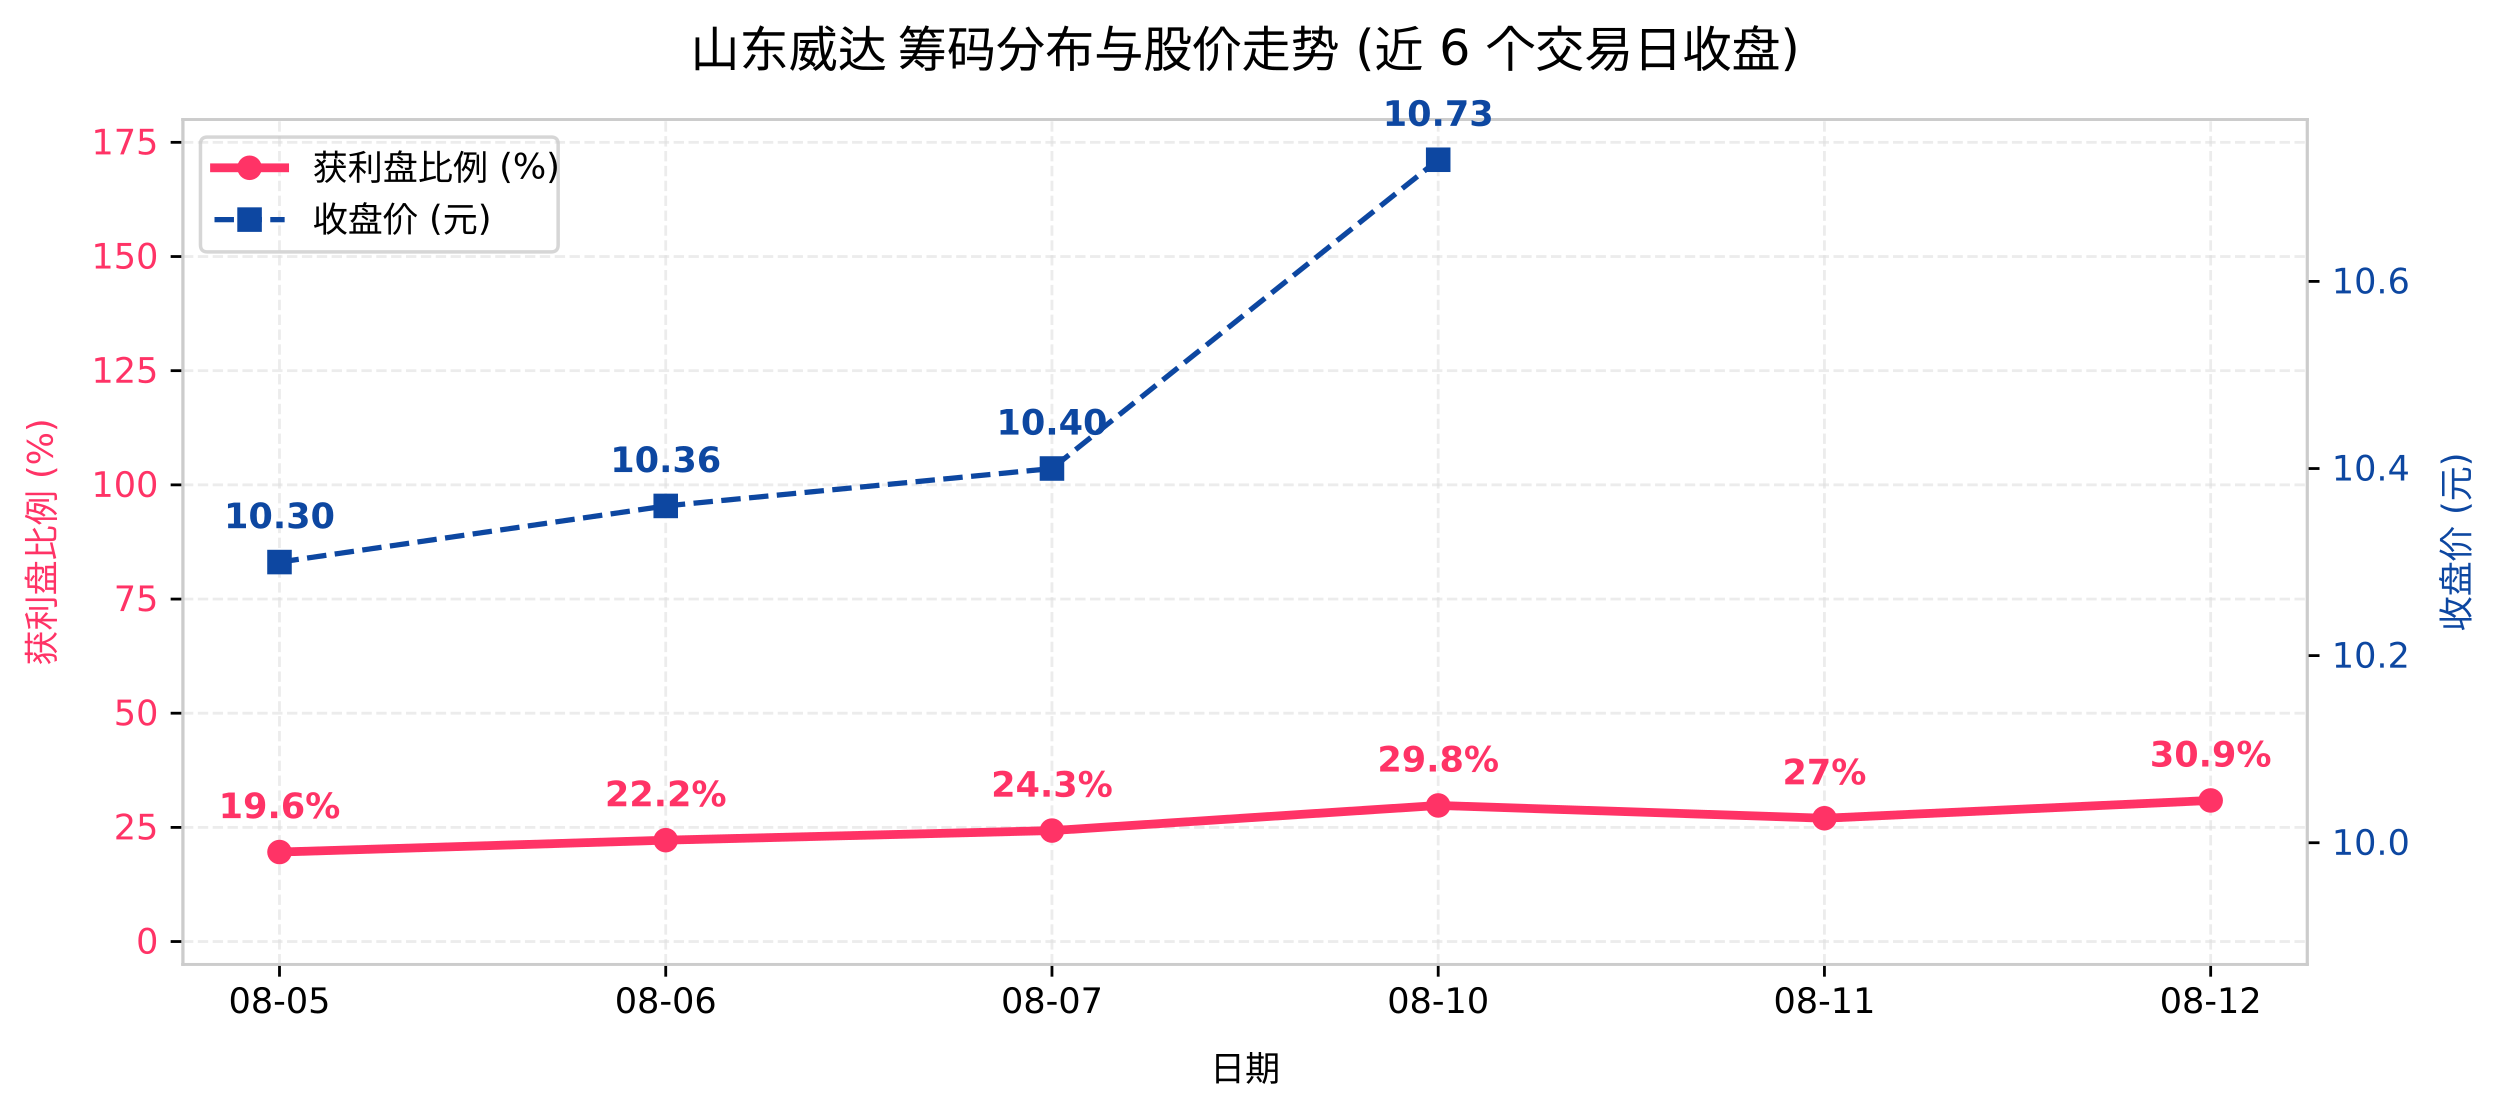
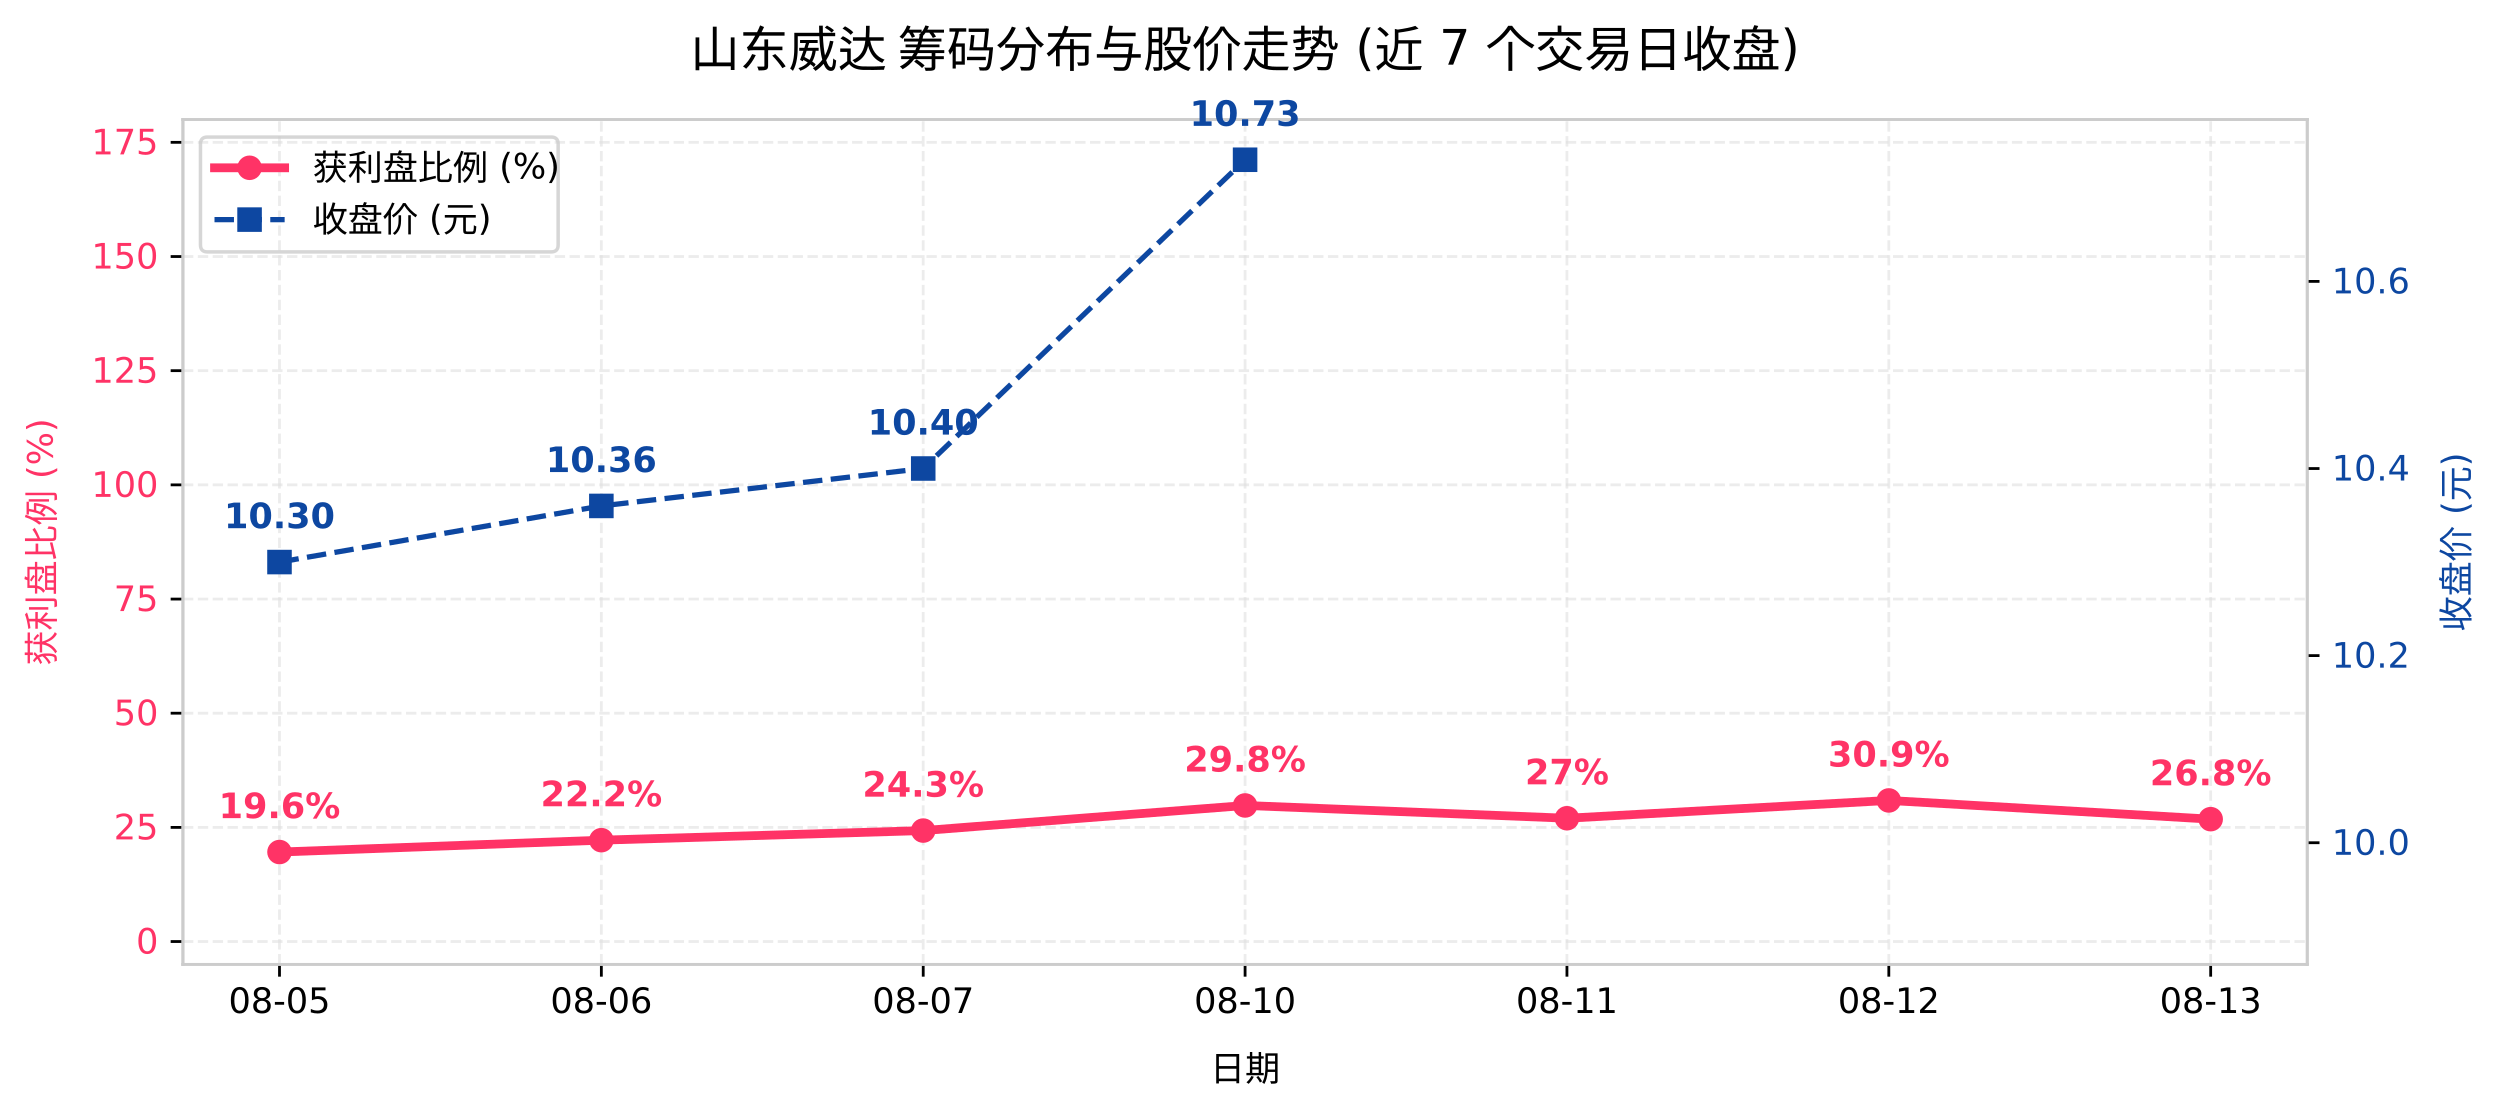
<svg xmlns="http://www.w3.org/2000/svg" xmlns:xlink="http://www.w3.org/1999/xlink" width="712.848pt" height="317.114pt" viewBox="0 0 712.848 317.114" version="1.1">
  <defs>
    <style type="text/css">*{stroke-linejoin: round; stroke-linecap: butt}</style>
  </defs>
  <g id="figure_1">
    <g id="patch_1">
      <path d="M 0 317.114  L 712.848 317.114  L 712.848 0  L 0 0  L 0 317.114  z " style="fill: none" />
    </g>
    <g id="axes_1">
      <g id="patch_2">
        <path d="M 52.163 274.983  L 657.883 274.983  L 657.883 34.08  L 52.163 34.08  L 52.163 274.983  z " style="fill: none" />
      </g>
      <g id="matplotlib.axis_1">
        <g id="xtick_1">
          <g id="line2d_1">
-             <path d="M 79.695 274.983  L 79.695 34.08  " clip-path="url(#p63b650031f)" style="fill: none; stroke-dasharray: 2.96,1.28; stroke-dashoffset: 0; stroke: #e0e0e0; stroke-opacity: 0.6; stroke-width: 0.8" />
+             <path d="M 79.695 274.983  L 79.695 34.08  " clip-path="url(#p198d28eaa8)" style="fill: none; stroke-dasharray: 2.96,1.28; stroke-dashoffset: 0; stroke: #e0e0e0; stroke-opacity: 0.6; stroke-width: 0.8" />
          </g>
          <g id="line2d_2">
            <defs>
-               <path id="m2353850b67" d="M 0 0  L 0 3.5  " style="stroke: #000000; stroke-width: 0.8" />
+               <path id="m4e86516ffe" d="M 0 0  L 0 3.5  " style="stroke: #000000; stroke-width: 0.8" />
            </defs>
            <g>
-               <use xlink:href="#m2353850b67" x="79.695" y="274.983" style="stroke: #000000; stroke-width: 0.8" />
+               <use xlink:href="#m4e86516ffe" x="79.695" y="274.983" style="stroke: #000000; stroke-width: 0.8" />
            </g>
          </g>
          <g id="text_1">
            <text style="font: 10px 'WenQuanYi Zen Hei', 'DejaVu Sans', 'Arial', sans-serif; text-anchor: middle" x="79.695" y="288.839" transform="rotate(-0 79.69523 288.8391)">08-05</text>
          </g>
        </g>
        <g id="xtick_2">
          <g id="line2d_3">
-             <path d="M 189.826 274.983  L 189.826 34.08  " clip-path="url(#p63b650031f)" style="fill: none; stroke-dasharray: 2.96,1.28; stroke-dashoffset: 0; stroke: #e0e0e0; stroke-opacity: 0.6; stroke-width: 0.8" />
+             <path d="M 171.471 274.983  L 171.471 34.08  " clip-path="url(#p198d28eaa8)" style="fill: none; stroke-dasharray: 2.96,1.28; stroke-dashoffset: 0; stroke: #e0e0e0; stroke-opacity: 0.6; stroke-width: 0.8" />
          </g>
          <g id="line2d_4">
            <g>
-               <use xlink:href="#m2353850b67" x="189.826" y="274.983" style="stroke: #000000; stroke-width: 0.8" />
+               <use xlink:href="#m4e86516ffe" x="171.471" y="274.983" style="stroke: #000000; stroke-width: 0.8" />
            </g>
          </g>
          <g id="text_2">
-             <text style="font: 10px 'WenQuanYi Zen Hei', 'DejaVu Sans', 'Arial', sans-serif; text-anchor: middle" x="189.826" y="288.839" transform="rotate(-0 189.8261 288.8391)">08-06</text>
+             <text style="font: 10px 'WenQuanYi Zen Hei', 'DejaVu Sans', 'Arial', sans-serif; text-anchor: middle" x="171.471" y="288.839" transform="rotate(-0 171.471 288.8391)">08-06</text>
          </g>
        </g>
        <g id="xtick_3">
          <g id="line2d_5">
-             <path d="M 299.957 274.983  L 299.957 34.08  " clip-path="url(#p63b650031f)" style="fill: none; stroke-dasharray: 2.96,1.28; stroke-dashoffset: 0; stroke: #e0e0e0; stroke-opacity: 0.6; stroke-width: 0.8" />
+             <path d="M 263.247 274.983  L 263.247 34.08  " clip-path="url(#p198d28eaa8)" style="fill: none; stroke-dasharray: 2.96,1.28; stroke-dashoffset: 0; stroke: #e0e0e0; stroke-opacity: 0.6; stroke-width: 0.8" />
          </g>
          <g id="line2d_6">
            <g>
-               <use xlink:href="#m2353850b67" x="299.957" y="274.983" style="stroke: #000000; stroke-width: 0.8" />
+               <use xlink:href="#m4e86516ffe" x="263.247" y="274.983" style="stroke: #000000; stroke-width: 0.8" />
            </g>
          </g>
          <g id="text_3">
-             <text style="font: 10px 'WenQuanYi Zen Hei', 'DejaVu Sans', 'Arial', sans-serif; text-anchor: middle" x="299.957" y="288.839" transform="rotate(-0 299.957 288.8391)">08-07</text>
+             <text style="font: 10px 'WenQuanYi Zen Hei', 'DejaVu Sans', 'Arial', sans-serif; text-anchor: middle" x="263.247" y="288.839" transform="rotate(-0 263.2467 288.8391)">08-07</text>
          </g>
        </g>
        <g id="xtick_4">
          <g id="line2d_7">
-             <path d="M 410.088 274.983  L 410.088 34.08  " clip-path="url(#p63b650031f)" style="fill: none; stroke-dasharray: 2.96,1.28; stroke-dashoffset: 0; stroke: #e0e0e0; stroke-opacity: 0.6; stroke-width: 0.8" />
+             <path d="M 355.022 274.983  L 355.022 34.08  " clip-path="url(#p198d28eaa8)" style="fill: none; stroke-dasharray: 2.96,1.28; stroke-dashoffset: 0; stroke: #e0e0e0; stroke-opacity: 0.6; stroke-width: 0.8" />
          </g>
          <g id="line2d_8">
            <g>
-               <use xlink:href="#m2353850b67" x="410.088" y="274.983" style="stroke: #000000; stroke-width: 0.8" />
+               <use xlink:href="#m4e86516ffe" x="355.022" y="274.983" style="stroke: #000000; stroke-width: 0.8" />
            </g>
          </g>
          <g id="text_4">
-             <text style="font: 10px 'WenQuanYi Zen Hei', 'DejaVu Sans', 'Arial', sans-serif; text-anchor: middle" x="410.088" y="288.839" transform="rotate(-0 410.088 288.8391)">08-10</text>
+             <text style="font: 10px 'WenQuanYi Zen Hei', 'DejaVu Sans', 'Arial', sans-serif; text-anchor: middle" x="355.022" y="288.839" transform="rotate(-0 355.0225 288.8391)">08-10</text>
          </g>
        </g>
        <g id="xtick_5">
          <g id="line2d_9">
-             <path d="M 520.219 274.983  L 520.219 34.08  " clip-path="url(#p63b650031f)" style="fill: none; stroke-dasharray: 2.96,1.28; stroke-dashoffset: 0; stroke: #e0e0e0; stroke-opacity: 0.6; stroke-width: 0.8" />
+             <path d="M 446.798 274.983  L 446.798 34.08  " clip-path="url(#p198d28eaa8)" style="fill: none; stroke-dasharray: 2.96,1.28; stroke-dashoffset: 0; stroke: #e0e0e0; stroke-opacity: 0.6; stroke-width: 0.8" />
          </g>
          <g id="line2d_10">
            <g>
-               <use xlink:href="#m2353850b67" x="520.219" y="274.983" style="stroke: #000000; stroke-width: 0.8" />
+               <use xlink:href="#m4e86516ffe" x="446.798" y="274.983" style="stroke: #000000; stroke-width: 0.8" />
            </g>
          </g>
          <g id="text_5">
-             <text style="font: 10px 'WenQuanYi Zen Hei', 'DejaVu Sans', 'Arial', sans-serif; text-anchor: middle" x="520.219" y="288.839" transform="rotate(-0 520.2189 288.8391)">08-11</text>
+             <text style="font: 10px 'WenQuanYi Zen Hei', 'DejaVu Sans', 'Arial', sans-serif; text-anchor: middle" x="446.798" y="288.839" transform="rotate(-0 446.7983 288.8391)">08-11</text>
          </g>
        </g>
        <g id="xtick_6">
          <g id="line2d_11">
-             <path d="M 630.35 274.983  L 630.35 34.08  " clip-path="url(#p63b650031f)" style="fill: none; stroke-dasharray: 2.96,1.28; stroke-dashoffset: 0; stroke: #e0e0e0; stroke-opacity: 0.6; stroke-width: 0.8" />
+             <path d="M 538.574 274.983  L 538.574 34.08  " clip-path="url(#p198d28eaa8)" style="fill: none; stroke-dasharray: 2.96,1.28; stroke-dashoffset: 0; stroke: #e0e0e0; stroke-opacity: 0.6; stroke-width: 0.8" />
          </g>
          <g id="line2d_12">
            <g>
-               <use xlink:href="#m2353850b67" x="630.35" y="274.983" style="stroke: #000000; stroke-width: 0.8" />
+               <use xlink:href="#m4e86516ffe" x="538.574" y="274.983" style="stroke: #000000; stroke-width: 0.8" />
            </g>
          </g>
          <g id="text_6">
-             <text style="font: 10px 'WenQuanYi Zen Hei', 'DejaVu Sans', 'Arial', sans-serif; text-anchor: middle" x="630.35" y="288.839" transform="rotate(-0 630.3498 288.8391)">08-12</text>
-           </g>
-         </g>
-         <g id="text_7">
+             <text style="font: 10px 'WenQuanYi Zen Hei', 'DejaVu Sans', 'Arial', sans-serif; text-anchor: middle" x="538.574" y="288.839" transform="rotate(-0 538.574 288.8391)">08-12</text>
+           </g>
+         </g>
+         <g id="xtick_7">
+           <g id="line2d_13">
+             <path d="M 630.35 274.983  L 630.35 34.08  " clip-path="url(#p198d28eaa8)" style="fill: none; stroke-dasharray: 2.96,1.28; stroke-dashoffset: 0; stroke: #e0e0e0; stroke-opacity: 0.6; stroke-width: 0.8" />
+           </g>
+           <g id="line2d_14">
+             <g>
+               <use xlink:href="#m4e86516ffe" x="630.35" y="274.983" style="stroke: #000000; stroke-width: 0.8" />
+             </g>
+           </g>
+           <g id="text_7">
+             <text style="font: 10px 'WenQuanYi Zen Hei', 'DejaVu Sans', 'Arial', sans-serif; text-anchor: middle" x="630.35" y="288.839" transform="rotate(-0 630.3498 288.8391)">08-13</text>
+           </g>
+         </g>
+         <g id="text_8">
          <text style="font: 10px 'WenQuanYi Zen Hei', 'DejaVu Sans', 'Arial', sans-serif; text-anchor: middle" x="355.022" y="308.253" transform="rotate(-0 355.0225 308.2531)">日期</text>
        </g>
      </g>
      <g id="matplotlib.axis_2">
        <g id="ytick_1">
-           <g id="line2d_13">
-             <path d="M 52.163 268.472  L 657.883 268.472  " clip-path="url(#p63b650031f)" style="fill: none; stroke-dasharray: 2.96,1.28; stroke-dashoffset: 0; stroke: #e0e0e0; stroke-opacity: 0.6; stroke-width: 0.8" />
-           </g>
-           <g id="line2d_14">
+           <g id="line2d_15">
+             <path d="M 52.163 268.472  L 657.883 268.472  " clip-path="url(#p198d28eaa8)" style="fill: none; stroke-dasharray: 2.96,1.28; stroke-dashoffset: 0; stroke: #e0e0e0; stroke-opacity: 0.6; stroke-width: 0.8" />
+           </g>
+           <g id="line2d_16">
            <defs>
-               <path id="mdb243c0b4b" d="M 0 0  L -3.5 0  " style="stroke: #000000; stroke-width: 0.8" />
+               <path id="me642d8cd2b" d="M 0 0  L -3.5 0  " style="stroke: #000000; stroke-width: 0.8" />
            </defs>
            <g>
-               <use xlink:href="#mdb243c0b4b" x="52.163" y="268.472" style="stroke: #000000; stroke-width: 0.8" />
-             </g>
-           </g>
-           <g id="text_8">
+               <use xlink:href="#me642d8cd2b" x="52.163" y="268.472" style="stroke: #000000; stroke-width: 0.8" />
+             </g>
+           </g>
+           <g id="text_9">
            <text style="fill: #ff3366; font: 10px 'WenQuanYi Zen Hei', 'DejaVu Sans', 'Arial', sans-serif; text-anchor: end" x="45.163" y="271.9" transform="rotate(-0 45.1625 271.9001)">0</text>
          </g>
        </g>
        <g id="ytick_2">
-           <g id="line2d_15">
-             <path d="M 52.163 235.918  L 657.883 235.918  " clip-path="url(#p63b650031f)" style="fill: none; stroke-dasharray: 2.96,1.28; stroke-dashoffset: 0; stroke: #e0e0e0; stroke-opacity: 0.6; stroke-width: 0.8" />
-           </g>
-           <g id="line2d_16">
-             <g>
-               <use xlink:href="#mdb243c0b4b" x="52.163" y="235.918" style="stroke: #000000; stroke-width: 0.8" />
-             </g>
-           </g>
-           <g id="text_9">
+           <g id="line2d_17">
+             <path d="M 52.163 235.918  L 657.883 235.918  " clip-path="url(#p198d28eaa8)" style="fill: none; stroke-dasharray: 2.96,1.28; stroke-dashoffset: 0; stroke: #e0e0e0; stroke-opacity: 0.6; stroke-width: 0.8" />
+           </g>
+           <g id="line2d_18">
+             <g>
+               <use xlink:href="#me642d8cd2b" x="52.163" y="235.918" style="stroke: #000000; stroke-width: 0.8" />
+             </g>
+           </g>
+           <g id="text_10">
            <text style="fill: #ff3366; font: 10px 'WenQuanYi Zen Hei', 'DejaVu Sans', 'Arial', sans-serif; text-anchor: end" x="45.163" y="239.346" transform="rotate(-0 45.1625 239.3457)">25</text>
          </g>
        </g>
        <g id="ytick_3">
-           <g id="line2d_17">
-             <path d="M 52.163 203.363  L 657.883 203.363  " clip-path="url(#p63b650031f)" style="fill: none; stroke-dasharray: 2.96,1.28; stroke-dashoffset: 0; stroke: #e0e0e0; stroke-opacity: 0.6; stroke-width: 0.8" />
-           </g>
-           <g id="line2d_18">
-             <g>
-               <use xlink:href="#mdb243c0b4b" x="52.163" y="203.363" style="stroke: #000000; stroke-width: 0.8" />
-             </g>
-           </g>
-           <g id="text_10">
+           <g id="line2d_19">
+             <path d="M 52.163 203.363  L 657.883 203.363  " clip-path="url(#p198d28eaa8)" style="fill: none; stroke-dasharray: 2.96,1.28; stroke-dashoffset: 0; stroke: #e0e0e0; stroke-opacity: 0.6; stroke-width: 0.8" />
+           </g>
+           <g id="line2d_20">
+             <g>
+               <use xlink:href="#me642d8cd2b" x="52.163" y="203.363" style="stroke: #000000; stroke-width: 0.8" />
+             </g>
+           </g>
+           <g id="text_11">
            <text style="fill: #ff3366; font: 10px 'WenQuanYi Zen Hei', 'DejaVu Sans', 'Arial', sans-serif; text-anchor: end" x="45.163" y="206.791" transform="rotate(-0 45.1625 206.7913)">50</text>
          </g>
        </g>
        <g id="ytick_4">
-           <g id="line2d_19">
-             <path d="M 52.163 170.809  L 657.883 170.809  " clip-path="url(#p63b650031f)" style="fill: none; stroke-dasharray: 2.96,1.28; stroke-dashoffset: 0; stroke: #e0e0e0; stroke-opacity: 0.6; stroke-width: 0.8" />
-           </g>
-           <g id="line2d_20">
-             <g>
-               <use xlink:href="#mdb243c0b4b" x="52.163" y="170.809" style="stroke: #000000; stroke-width: 0.8" />
-             </g>
-           </g>
-           <g id="text_11">
+           <g id="line2d_21">
+             <path d="M 52.163 170.809  L 657.883 170.809  " clip-path="url(#p198d28eaa8)" style="fill: none; stroke-dasharray: 2.96,1.28; stroke-dashoffset: 0; stroke: #e0e0e0; stroke-opacity: 0.6; stroke-width: 0.8" />
+           </g>
+           <g id="line2d_22">
+             <g>
+               <use xlink:href="#me642d8cd2b" x="52.163" y="170.809" style="stroke: #000000; stroke-width: 0.8" />
+             </g>
+           </g>
+           <g id="text_12">
            <text style="fill: #ff3366; font: 10px 'WenQuanYi Zen Hei', 'DejaVu Sans', 'Arial', sans-serif; text-anchor: end" x="45.163" y="174.237" transform="rotate(-0 45.1625 174.2369)">75</text>
          </g>
        </g>
        <g id="ytick_5">
-           <g id="line2d_21">
-             <path d="M 52.163 138.254  L 657.883 138.254  " clip-path="url(#p63b650031f)" style="fill: none; stroke-dasharray: 2.96,1.28; stroke-dashoffset: 0; stroke: #e0e0e0; stroke-opacity: 0.6; stroke-width: 0.8" />
-           </g>
-           <g id="line2d_22">
-             <g>
-               <use xlink:href="#mdb243c0b4b" x="52.163" y="138.254" style="stroke: #000000; stroke-width: 0.8" />
-             </g>
-           </g>
-           <g id="text_12">
+           <g id="line2d_23">
+             <path d="M 52.163 138.254  L 657.883 138.254  " clip-path="url(#p198d28eaa8)" style="fill: none; stroke-dasharray: 2.96,1.28; stroke-dashoffset: 0; stroke: #e0e0e0; stroke-opacity: 0.6; stroke-width: 0.8" />
+           </g>
+           <g id="line2d_24">
+             <g>
+               <use xlink:href="#me642d8cd2b" x="52.163" y="138.254" style="stroke: #000000; stroke-width: 0.8" />
+             </g>
+           </g>
+           <g id="text_13">
            <text style="fill: #ff3366; font: 10px 'WenQuanYi Zen Hei', 'DejaVu Sans', 'Arial', sans-serif; text-anchor: end" x="45.163" y="141.682" transform="rotate(-0 45.1625 141.6825)">100</text>
          </g>
        </g>
        <g id="ytick_6">
-           <g id="line2d_23">
-             <path d="M 52.163 105.7  L 657.883 105.7  " clip-path="url(#p63b650031f)" style="fill: none; stroke-dasharray: 2.96,1.28; stroke-dashoffset: 0; stroke: #e0e0e0; stroke-opacity: 0.6; stroke-width: 0.8" />
-           </g>
-           <g id="line2d_24">
-             <g>
-               <use xlink:href="#mdb243c0b4b" x="52.163" y="105.7" style="stroke: #000000; stroke-width: 0.8" />
-             </g>
-           </g>
-           <g id="text_13">
+           <g id="line2d_25">
+             <path d="M 52.163 105.7  L 657.883 105.7  " clip-path="url(#p198d28eaa8)" style="fill: none; stroke-dasharray: 2.96,1.28; stroke-dashoffset: 0; stroke: #e0e0e0; stroke-opacity: 0.6; stroke-width: 0.8" />
+           </g>
+           <g id="line2d_26">
+             <g>
+               <use xlink:href="#me642d8cd2b" x="52.163" y="105.7" style="stroke: #000000; stroke-width: 0.8" />
+             </g>
+           </g>
+           <g id="text_14">
            <text style="fill: #ff3366; font: 10px 'WenQuanYi Zen Hei', 'DejaVu Sans', 'Arial', sans-serif; text-anchor: end" x="45.163" y="109.128" transform="rotate(-0 45.1625 109.1281)">125</text>
          </g>
        </g>
        <g id="ytick_7">
-           <g id="line2d_25">
-             <path d="M 52.163 73.146  L 657.883 73.146  " clip-path="url(#p63b650031f)" style="fill: none; stroke-dasharray: 2.96,1.28; stroke-dashoffset: 0; stroke: #e0e0e0; stroke-opacity: 0.6; stroke-width: 0.8" />
-           </g>
-           <g id="line2d_26">
-             <g>
-               <use xlink:href="#mdb243c0b4b" x="52.163" y="73.146" style="stroke: #000000; stroke-width: 0.8" />
-             </g>
-           </g>
-           <g id="text_14">
+           <g id="line2d_27">
+             <path d="M 52.163 73.146  L 657.883 73.146  " clip-path="url(#p198d28eaa8)" style="fill: none; stroke-dasharray: 2.96,1.28; stroke-dashoffset: 0; stroke: #e0e0e0; stroke-opacity: 0.6; stroke-width: 0.8" />
+           </g>
+           <g id="line2d_28">
+             <g>
+               <use xlink:href="#me642d8cd2b" x="52.163" y="73.146" style="stroke: #000000; stroke-width: 0.8" />
+             </g>
+           </g>
+           <g id="text_15">
            <text style="fill: #ff3366; font: 10px 'WenQuanYi Zen Hei', 'DejaVu Sans', 'Arial', sans-serif; text-anchor: end" x="45.163" y="76.574" transform="rotate(-0 45.1625 76.57371)">150</text>
          </g>
        </g>
        <g id="ytick_8">
-           <g id="line2d_27">
-             <path d="M 52.163 40.591  L 657.883 40.591  " clip-path="url(#p63b650031f)" style="fill: none; stroke-dasharray: 2.96,1.28; stroke-dashoffset: 0; stroke: #e0e0e0; stroke-opacity: 0.6; stroke-width: 0.8" />
-           </g>
-           <g id="line2d_28">
-             <g>
-               <use xlink:href="#mdb243c0b4b" x="52.163" y="40.591" style="stroke: #000000; stroke-width: 0.8" />
-             </g>
-           </g>
-           <g id="text_15">
+           <g id="line2d_29">
+             <path d="M 52.163 40.591  L 657.883 40.591  " clip-path="url(#p198d28eaa8)" style="fill: none; stroke-dasharray: 2.96,1.28; stroke-dashoffset: 0; stroke: #e0e0e0; stroke-opacity: 0.6; stroke-width: 0.8" />
+           </g>
+           <g id="line2d_30">
+             <g>
+               <use xlink:href="#me642d8cd2b" x="52.163" y="40.591" style="stroke: #000000; stroke-width: 0.8" />
+             </g>
+           </g>
+           <g id="text_16">
            <text style="fill: #ff3366; font: 10px 'WenQuanYi Zen Hei', 'DejaVu Sans', 'Arial', sans-serif; text-anchor: end" x="45.163" y="44.019" transform="rotate(-0 45.1625 44.01932)">175</text>
          </g>
        </g>
-         <g id="text_16">
+         <g id="text_17">
          <text style="fill: #ff3366; font: 10px 'WenQuanYi Zen Hei', 'DejaVu Sans', 'Arial', sans-serif; text-anchor: middle" x="15.463" y="154.532" transform="rotate(-90 15.4625 154.5316)">获利盘比例 (%)</text>
        </g>
      </g>
-       <g id="line2d_29">
-         <path d="M 79.695 242.949  L 189.826 239.564  L 299.957 236.829  L 410.088 229.667  L 520.219 233.313  L 630.35 228.235  " clip-path="url(#p63b650031f)" style="fill: none; stroke: #ff3366; stroke-width: 2.5; stroke-linecap: square" />
+       <g id="line2d_31">
+         <path d="M 79.695 242.949  L 171.471 239.564  L 263.247 236.829  L 355.022 229.667  L 446.798 233.313  L 538.574 228.235  L 630.35 233.574  " clip-path="url(#p198d28eaa8)" style="fill: none; stroke: #ff3366; stroke-width: 2.5; stroke-linecap: square" />
        <defs>
-           <path id="m71047d682a" d="M 0 3  C 0.796 3 1.559 2.684 2.121 2.121  C 2.684 1.559 3 0.796 3 0  C 3 -0.796 2.684 -1.559 2.121 -2.121  C 1.559 -2.684 0.796 -3 0 -3  C -0.796 -3 -1.559 -2.684 -2.121 -2.121  C -2.684 -1.559 -3 -0.796 -3 0  C -3 0.796 -2.684 1.559 -2.121 2.121  C -1.559 2.684 -0.796 3 0 3  z " style="stroke: #ff3366" />
+           <path id="m6e44e7bf68" d="M 0 3  C 0.796 3 1.559 2.684 2.121 2.121  C 2.684 1.559 3 0.796 3 0  C 3 -0.796 2.684 -1.559 2.121 -2.121  C 1.559 -2.684 0.796 -3 0 -3  C -0.796 -3 -1.559 -2.684 -2.121 -2.121  C -2.684 -1.559 -3 -0.796 -3 0  C -3 0.796 -2.684 1.559 -2.121 2.121  C -1.559 2.684 -0.796 3 0 3  z " style="stroke: #ff3366" />
        </defs>
-         <g clip-path="url(#p63b650031f)">
-           <use xlink:href="#m71047d682a" x="79.695" y="242.949" style="fill: #ff3366; stroke: #ff3366" />
-           <use xlink:href="#m71047d682a" x="189.826" y="239.564" style="fill: #ff3366; stroke: #ff3366" />
-           <use xlink:href="#m71047d682a" x="299.957" y="236.829" style="fill: #ff3366; stroke: #ff3366" />
-           <use xlink:href="#m71047d682a" x="410.088" y="229.667" style="fill: #ff3366; stroke: #ff3366" />
-           <use xlink:href="#m71047d682a" x="520.219" y="233.313" style="fill: #ff3366; stroke: #ff3366" />
-           <use xlink:href="#m71047d682a" x="630.35" y="228.235" style="fill: #ff3366; stroke: #ff3366" />
+         <g clip-path="url(#p198d28eaa8)">
+           <use xlink:href="#m6e44e7bf68" x="79.695" y="242.949" style="fill: #ff3366; stroke: #ff3366" />
+           <use xlink:href="#m6e44e7bf68" x="171.471" y="239.564" style="fill: #ff3366; stroke: #ff3366" />
+           <use xlink:href="#m6e44e7bf68" x="263.247" y="236.829" style="fill: #ff3366; stroke: #ff3366" />
+           <use xlink:href="#m6e44e7bf68" x="355.022" y="229.667" style="fill: #ff3366; stroke: #ff3366" />
+           <use xlink:href="#m6e44e7bf68" x="446.798" y="233.313" style="fill: #ff3366; stroke: #ff3366" />
+           <use xlink:href="#m6e44e7bf68" x="538.574" y="228.235" style="fill: #ff3366; stroke: #ff3366" />
+           <use xlink:href="#m6e44e7bf68" x="630.35" y="233.574" style="fill: #ff3366; stroke: #ff3366" />
        </g>
      </g>
      <g id="patch_3">
        <path d="M 52.163 274.983  L 52.163 34.08  " style="fill: none; stroke: #cccccc; stroke-width: 0.8; stroke-linejoin: miter; stroke-linecap: square" />
      </g>
      <g id="patch_4">
        <path d="M 657.883 274.983  L 657.883 34.08  " style="fill: none; stroke: #cccccc; stroke-width: 0.8; stroke-linejoin: miter; stroke-linecap: square" />
      </g>
      <g id="patch_5">
        <path d="M 52.163 274.983  L 657.883 274.983  " style="fill: none; stroke: #cccccc; stroke-width: 0.8; stroke-linejoin: miter; stroke-linecap: square" />
      </g>
      <g id="patch_6">
        <path d="M 52.163 34.08  L 657.883 34.08  " style="fill: none; stroke: #cccccc; stroke-width: 0.8; stroke-linejoin: miter; stroke-linecap: square" />
      </g>
-       <g id="text_17">
+       <g id="text_18">
        <text style="fill: #ff3366; font: 700 10px 'WenQuanYi Zen Hei', 'DejaVu Sans', 'Arial', sans-serif; text-anchor: middle" x="79.695" y="233.288" transform="rotate(-0 79.69523 233.2884)">19.6%</text>
      </g>
-       <g id="text_18">
-         <text style="fill: #ff3366; font: 700 10px 'WenQuanYi Zen Hei', 'DejaVu Sans', 'Arial', sans-serif; text-anchor: middle" x="189.826" y="229.903" transform="rotate(-0 189.8261 229.9027)">22.2%</text>
-       </g>
      <g id="text_19">
-         <text style="fill: #ff3366; font: 700 10px 'WenQuanYi Zen Hei', 'DejaVu Sans', 'Arial', sans-serif; text-anchor: middle" x="299.957" y="227.168" transform="rotate(-0 299.957 227.1681)">24.3%</text>
+         <text style="fill: #ff3366; font: 700 10px 'WenQuanYi Zen Hei', 'DejaVu Sans', 'Arial', sans-serif; text-anchor: middle" x="171.471" y="229.903" transform="rotate(-0 171.471 229.9027)">22.2%</text>
      </g>
      <g id="text_20">
-         <text style="fill: #ff3366; font: 700 10px 'WenQuanYi Zen Hei', 'DejaVu Sans', 'Arial', sans-serif; text-anchor: middle" x="410.088" y="220.006" transform="rotate(-0 410.088 220.0062)">29.8%</text>
+         <text style="fill: #ff3366; font: 700 10px 'WenQuanYi Zen Hei', 'DejaVu Sans', 'Arial', sans-serif; text-anchor: middle" x="263.247" y="227.168" transform="rotate(-0 263.2467 227.1681)">24.3%</text>
      </g>
      <g id="text_21">
-         <text style="fill: #ff3366; font: 700 10px 'WenQuanYi Zen Hei', 'DejaVu Sans', 'Arial', sans-serif; text-anchor: middle" x="520.219" y="223.652" transform="rotate(-0 520.2189 223.6523)">27%</text>
+         <text style="fill: #ff3366; font: 700 10px 'WenQuanYi Zen Hei', 'DejaVu Sans', 'Arial', sans-serif; text-anchor: middle" x="355.022" y="220.006" transform="rotate(-0 355.0225 220.0062)">29.8%</text>
      </g>
      <g id="text_22">
-         <text style="fill: #ff3366; font: 700 10px 'WenQuanYi Zen Hei', 'DejaVu Sans', 'Arial', sans-serif; text-anchor: middle" x="630.35" y="218.574" transform="rotate(-0 630.3498 218.5738)">30.9%</text>
+         <text style="fill: #ff3366; font: 700 10px 'WenQuanYi Zen Hei', 'DejaVu Sans', 'Arial', sans-serif; text-anchor: middle" x="446.798" y="223.652" transform="rotate(-0 446.7983 223.6523)">27%</text>
+       </g>
+       <g id="text_23">
+         <text style="fill: #ff3366; font: 700 10px 'WenQuanYi Zen Hei', 'DejaVu Sans', 'Arial', sans-serif; text-anchor: middle" x="538.574" y="218.574" transform="rotate(-0 538.574 218.5738)">30.9%</text>
+       </g>
+       <g id="text_24">
+         <text style="fill: #ff3366; font: 700 10px 'WenQuanYi Zen Hei', 'DejaVu Sans', 'Arial', sans-serif; text-anchor: middle" x="630.35" y="223.913" transform="rotate(-0 630.3498 223.9127)">26.8%</text>
      </g>
      <g id="legend_1">
        <g id="patch_7">
          <path d="M 59.163 71.829  L 157.15 71.829  Q 159.15 71.829 159.15 69.829  L 159.15 41.08  Q 159.15 39.08 157.15 39.08  L 59.163 39.08  Q 57.163 39.08 57.163 41.08  L 57.163 69.829  Q 57.163 71.829 59.163 71.829  L 59.163 71.829  z " style="fill: none; opacity: 0.8; stroke: #cccccc; stroke-linejoin: miter" />
        </g>
-         <g id="line2d_30">
+         <g id="line2d_32">
          <path d="M 61.163 47.843  L 71.162 47.843  L 81.162 47.843  " style="fill: none; stroke: #ff3366; stroke-width: 2.5; stroke-linecap: square" />
          <g>
-             <use xlink:href="#m71047d682a" x="71.162" y="47.843" style="fill: #ff3366; stroke: #ff3366" />
-           </g>
-         </g>
-         <g id="text_23">
+             <use xlink:href="#m6e44e7bf68" x="71.162" y="47.843" style="fill: #ff3366; stroke: #ff3366" />
+           </g>
+         </g>
+         <g id="text_25">
          <text style="font: 10px 'WenQuanYi Zen Hei', 'DejaVu Sans', 'Arial', sans-serif; text-anchor: start" x="89.162" y="51.343" transform="rotate(-0 89.1625 51.34281)">获利盘比例 (%)</text>
        </g>
-         <g id="line2d_31">
+         <g id="line2d_33">
          <path d="M 61.163 62.619  L 71.162 62.619  L 81.162 62.619  " style="fill: none; stroke-dasharray: 5.55,2.4; stroke-dashoffset: 0; stroke: #0d47a1; stroke-width: 1.5" />
          <defs>
-             <path id="m715d2b4cc0" d="M -3 3  L 3 3  L 3 -3  L -3 -3  z " style="stroke: #0d47a1; stroke-linejoin: miter" />
+             <path id="ma38abd4da1" d="M -3 3  L 3 3  L 3 -3  L -3 -3  z " style="stroke: #0d47a1; stroke-linejoin: miter" />
          </defs>
          <g>
-             <use xlink:href="#m715d2b4cc0" x="71.162" y="62.619" style="fill: #0d47a1; stroke: #0d47a1; stroke-linejoin: miter" />
-           </g>
-         </g>
-         <g id="text_24">
+             <use xlink:href="#ma38abd4da1" x="71.162" y="62.619" style="fill: #0d47a1; stroke: #0d47a1; stroke-linejoin: miter" />
+           </g>
+         </g>
+         <g id="text_26">
          <text style="font: 10px 'WenQuanYi Zen Hei', 'DejaVu Sans', 'Arial', sans-serif; text-anchor: start" x="89.162" y="66.119" transform="rotate(-0 89.1625 66.11938)">收盘价 (元)</text>
        </g>
      </g>
    </g>
    <g id="axes_2">
      <g id="matplotlib.axis_3">
        <g id="ytick_9">
-           <g id="line2d_32">
+           <g id="line2d_34">
            <defs>
-               <path id="meae1dde068" d="M 0 0  L 3.5 0  " style="stroke: #000000; stroke-width: 0.8" />
+               <path id="m4f67c7efc9" d="M 0 0  L 3.5 0  " style="stroke: #000000; stroke-width: 0.8" />
            </defs>
            <g>
-               <use xlink:href="#meae1dde068" x="657.883" y="240.301" style="stroke: #000000; stroke-width: 0.8" />
-             </g>
-           </g>
-           <g id="text_25">
+               <use xlink:href="#m4f67c7efc9" x="657.883" y="240.301" style="stroke: #000000; stroke-width: 0.8" />
+             </g>
+           </g>
+           <g id="text_27">
            <text style="fill: #0d47a1; font: 10px 'WenQuanYi Zen Hei', 'DejaVu Sans', 'Arial', sans-serif; text-anchor: start" x="664.883" y="243.73" transform="rotate(-0 664.8825 243.7295)">10.0</text>
          </g>
        </g>
        <g id="ytick_10">
-           <g id="line2d_33">
-             <g>
-               <use xlink:href="#meae1dde068" x="657.883" y="186.945" style="stroke: #000000; stroke-width: 0.8" />
-             </g>
-           </g>
-           <g id="text_26">
+           <g id="line2d_35">
+             <g>
+               <use xlink:href="#m4f67c7efc9" x="657.883" y="186.945" style="stroke: #000000; stroke-width: 0.8" />
+             </g>
+           </g>
+           <g id="text_28">
            <text style="fill: #0d47a1; font: 10px 'WenQuanYi Zen Hei', 'DejaVu Sans', 'Arial', sans-serif; text-anchor: start" x="664.883" y="190.373" transform="rotate(-0 664.8825 190.3735)">10.2</text>
          </g>
        </g>
        <g id="ytick_11">
-           <g id="line2d_34">
-             <g>
-               <use xlink:href="#meae1dde068" x="657.883" y="133.589" style="stroke: #000000; stroke-width: 0.8" />
-             </g>
-           </g>
-           <g id="text_27">
+           <g id="line2d_36">
+             <g>
+               <use xlink:href="#m4f67c7efc9" x="657.883" y="133.589" style="stroke: #000000; stroke-width: 0.8" />
+             </g>
+           </g>
+           <g id="text_29">
            <text style="fill: #0d47a1; font: 10px 'WenQuanYi Zen Hei', 'DejaVu Sans', 'Arial', sans-serif; text-anchor: start" x="664.883" y="137.017" transform="rotate(-0 664.8825 137.0174)">10.4</text>
          </g>
        </g>
        <g id="ytick_12">
-           <g id="line2d_35">
-             <g>
-               <use xlink:href="#meae1dde068" x="657.883" y="80.233" style="stroke: #000000; stroke-width: 0.8" />
-             </g>
-           </g>
-           <g id="text_28">
+           <g id="line2d_37">
+             <g>
+               <use xlink:href="#m4f67c7efc9" x="657.883" y="80.233" style="stroke: #000000; stroke-width: 0.8" />
+             </g>
+           </g>
+           <g id="text_30">
            <text style="fill: #0d47a1; font: 10px 'WenQuanYi Zen Hei', 'DejaVu Sans', 'Arial', sans-serif; text-anchor: start" x="664.883" y="83.661" transform="rotate(-0 664.8825 83.66141)">10.6</text>
          </g>
        </g>
-         <g id="text_29">
+         <g id="text_31">
          <text style="fill: #0d47a1; font: 10px 'WenQuanYi Zen Hei', 'DejaVu Sans', 'Arial', sans-serif; text-anchor: middle" x="703.939" y="154.532" transform="rotate(-90 703.9388 154.5316)">收盘价 (元)</text>
        </g>
      </g>
-       <g id="line2d_36">
-         <path d="M 79.695 160.267  L 189.826 144.261  L 299.957 133.589  L 410.088 45.552  " clip-path="url(#p63b650031f)" style="fill: none; stroke-dasharray: 5.55,2.4; stroke-dashoffset: 0; stroke: #0d47a1; stroke-width: 1.5" />
-         <g clip-path="url(#p63b650031f)">
-           <use xlink:href="#m715d2b4cc0" x="79.695" y="160.267" style="fill: #0d47a1; stroke: #0d47a1; stroke-linejoin: miter" />
-           <use xlink:href="#m715d2b4cc0" x="189.826" y="144.261" style="fill: #0d47a1; stroke: #0d47a1; stroke-linejoin: miter" />
-           <use xlink:href="#m715d2b4cc0" x="299.957" y="133.589" style="fill: #0d47a1; stroke: #0d47a1; stroke-linejoin: miter" />
-           <use xlink:href="#m715d2b4cc0" x="410.088" y="45.552" style="fill: #0d47a1; stroke: #0d47a1; stroke-linejoin: miter" />
+       <g id="line2d_38">
+         <path d="M 79.695 160.267  L 171.471 144.261  L 263.247 133.589  L 355.022 45.552  " clip-path="url(#p198d28eaa8)" style="fill: none; stroke-dasharray: 5.55,2.4; stroke-dashoffset: 0; stroke: #0d47a1; stroke-width: 1.5" />
+         <g clip-path="url(#p198d28eaa8)">
+           <use xlink:href="#ma38abd4da1" x="79.695" y="160.267" style="fill: #0d47a1; stroke: #0d47a1; stroke-linejoin: miter" />
+           <use xlink:href="#ma38abd4da1" x="171.471" y="144.261" style="fill: #0d47a1; stroke: #0d47a1; stroke-linejoin: miter" />
+           <use xlink:href="#ma38abd4da1" x="263.247" y="133.589" style="fill: #0d47a1; stroke: #0d47a1; stroke-linejoin: miter" />
+           <use xlink:href="#ma38abd4da1" x="355.022" y="45.552" style="fill: #0d47a1; stroke: #0d47a1; stroke-linejoin: miter" />
        </g>
      </g>
      <g id="patch_8">
        <path d="M 52.163 274.983  L 52.163 34.08  " style="fill: none; stroke: #cccccc; stroke-width: 0.8; stroke-linejoin: miter; stroke-linecap: square" />
      </g>
      <g id="patch_9">
        <path d="M 657.883 274.983  L 657.883 34.08  " style="fill: none; stroke: #cccccc; stroke-width: 0.8; stroke-linejoin: miter; stroke-linecap: square" />
      </g>
      <g id="patch_10">
        <path d="M 52.163 274.983  L 657.883 274.983  " style="fill: none; stroke: #cccccc; stroke-width: 0.8; stroke-linejoin: miter; stroke-linecap: square" />
      </g>
      <g id="patch_11">
        <path d="M 52.163 34.08  L 657.883 34.08  " style="fill: none; stroke: #cccccc; stroke-width: 0.8; stroke-linejoin: miter; stroke-linecap: square" />
      </g>
-       <g id="text_30">
+       <g id="text_32">
        <text style="fill: #0d47a1; font: 700 10px 'WenQuanYi Zen Hei', 'DejaVu Sans', 'Arial', sans-serif; text-anchor: middle" x="79.695" y="150.606" transform="rotate(-0 79.69523 150.6064)">10.30</text>
      </g>
-       <g id="text_31">
-         <text style="fill: #0d47a1; font: 700 10px 'WenQuanYi Zen Hei', 'DejaVu Sans', 'Arial', sans-serif; text-anchor: middle" x="189.826" y="134.6" transform="rotate(-0 189.8261 134.5996)">10.36</text>
-       </g>
-       <g id="text_32">
-         <text style="fill: #0d47a1; font: 700 10px 'WenQuanYi Zen Hei', 'DejaVu Sans', 'Arial', sans-serif; text-anchor: middle" x="299.957" y="123.928" transform="rotate(-0 299.957 123.9284)">10.40</text>
-       </g>
      <g id="text_33">
-         <text style="fill: #0d47a1; font: 700 10px 'WenQuanYi Zen Hei', 'DejaVu Sans', 'Arial', sans-serif; text-anchor: middle" x="410.088" y="35.891" transform="rotate(-0 410.088 35.89092)">10.73</text>
+         <text style="fill: #0d47a1; font: 700 10px 'WenQuanYi Zen Hei', 'DejaVu Sans', 'Arial', sans-serif; text-anchor: middle" x="171.471" y="134.6" transform="rotate(-0 171.471 134.5996)">10.36</text>
      </g>
      <g id="text_34">
-         <text style="font: 14px 'WenQuanYi Zen Hei', 'DejaVu Sans', 'Arial', sans-serif; text-anchor: middle" x="355.022" y="19.08" transform="rotate(-0 355.0225 19.08031)">山东威达 筹码分布与股价走势 (近 6 个交易日收盘)</text>
+         <text style="fill: #0d47a1; font: 700 10px 'WenQuanYi Zen Hei', 'DejaVu Sans', 'Arial', sans-serif; text-anchor: middle" x="263.247" y="123.928" transform="rotate(-0 263.2467 123.9284)">10.40</text>
+       </g>
+       <g id="text_35">
+         <text style="fill: #0d47a1; font: 700 10px 'WenQuanYi Zen Hei', 'DejaVu Sans', 'Arial', sans-serif; text-anchor: middle" x="355.022" y="35.891" transform="rotate(-0 355.0225 35.89092)">10.73</text>
+       </g>
+       <g id="text_36">
+         <text style="font: 14px 'WenQuanYi Zen Hei', 'DejaVu Sans', 'Arial', sans-serif; text-anchor: middle" x="355.022" y="19.08" transform="rotate(-0 355.0225 19.08031)">山东威达 筹码分布与股价走势 (近 7 个交易日收盘)</text>
      </g>
    </g>
  </g>
  <defs>
-     <clipPath id="p63b650031f">
+     <clipPath id="p198d28eaa8">
      <rect x="52.163" y="34.08" width="605.72" height="240.903" />
    </clipPath>
  </defs>
</svg>
